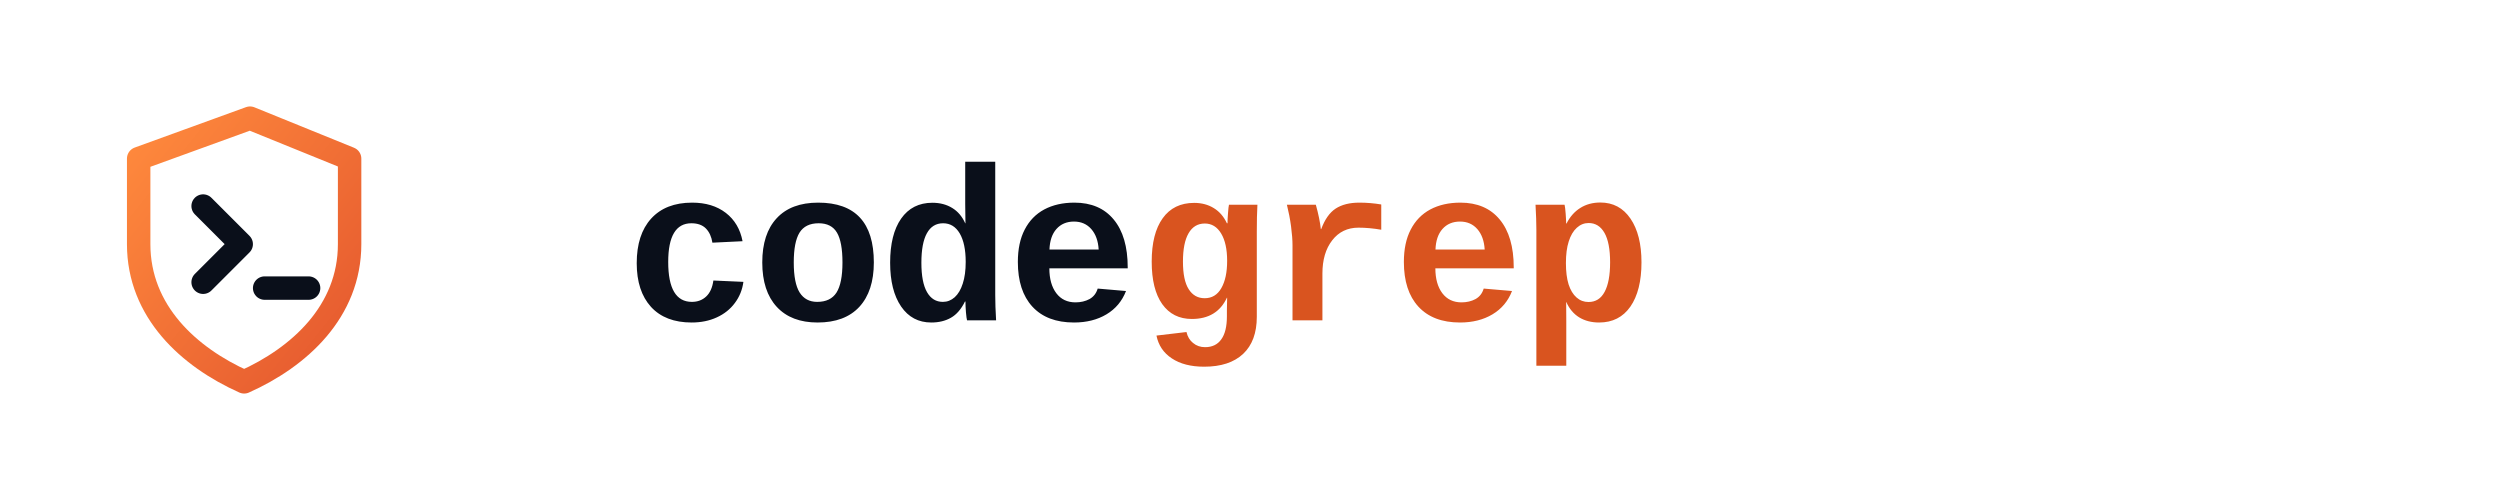
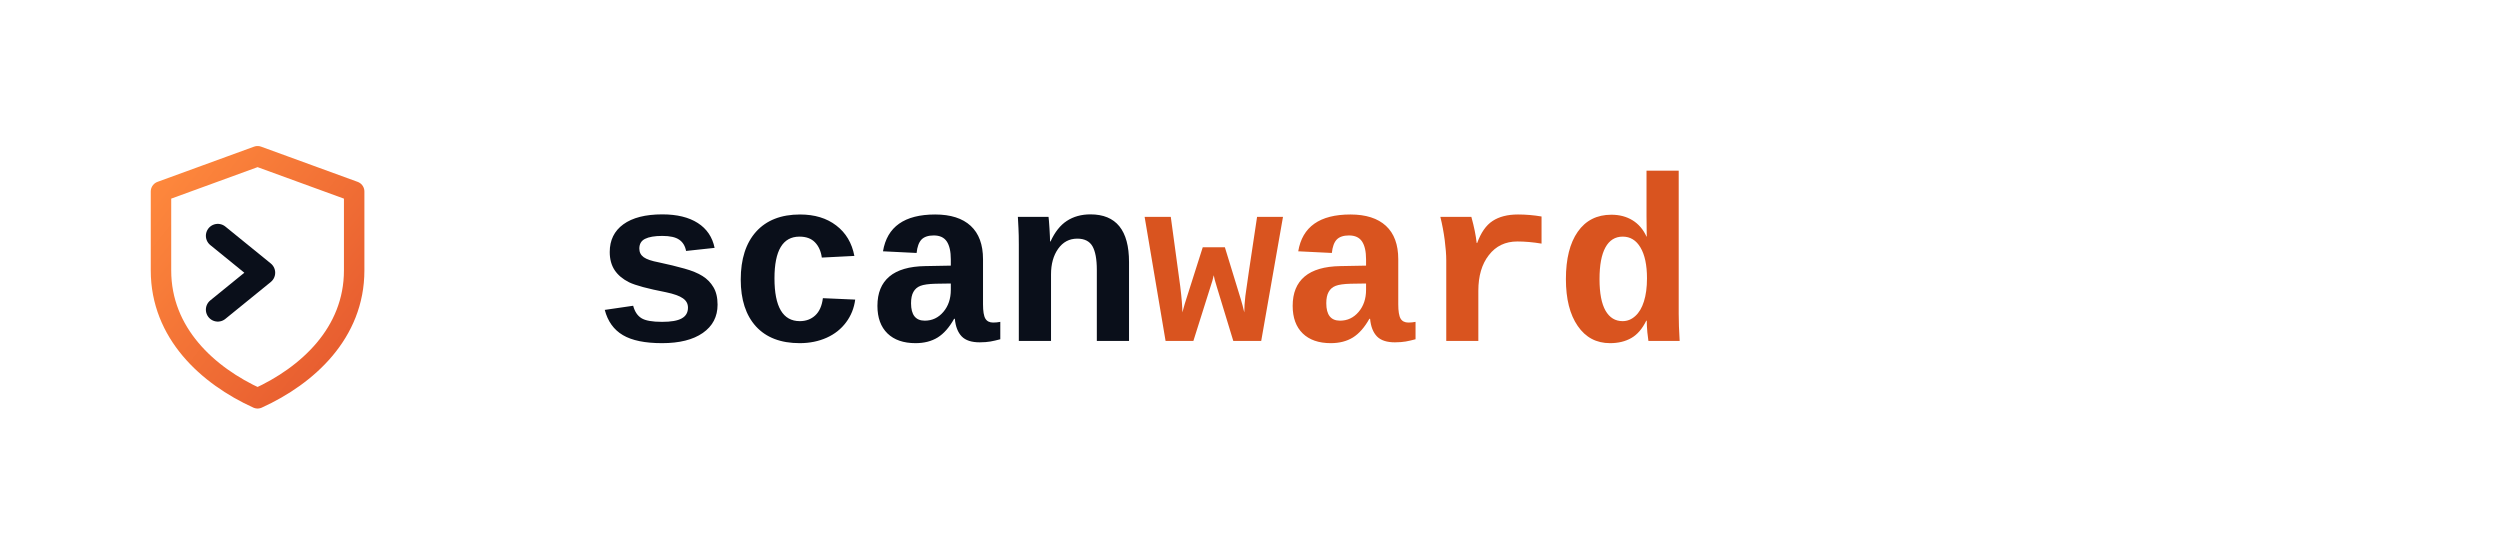
- <svg xmlns="http://www.w3.org/2000/svg" viewBox="0 0 320 64" width="320" height="64" role="img" aria-label="scanward — fast, fully-offline SAST">
+ <svg xmlns="http://www.w3.org/2000/svg" viewBox="0 0 330 72" width="330" height="72" role="img" aria-label="scanward — fast, fully-offline SAST">
  <defs>
-     <linearGradient id="light-accent" x1="0" y1="0" x2="1" y2="1">
+     <linearGradient id="swll-accent" x1="0" y1="0" x2="1" y2="1">
      <stop offset="0" stop-color="#FF8A3D" />
      <stop offset="1" stop-color="#E4572E" />
    </linearGradient>
  </defs>
-   <g transform="translate(8 8) scale(0.75)">
-     <path d="M32 9.5 L49 16.4 v14.6 c0 11.5-8.6 19.3-18 23.5 c-9.4-4.2-18-12-18-23.5 V16.4 z" fill="none" stroke="url(#light-accent)" stroke-width="4" stroke-linejoin="round" />
-     <path d="M24 24.5 L30.5 31 L24 37.5" fill="none" stroke="#0A0F1A" stroke-width="4" stroke-linecap="round" stroke-linejoin="round" />
-     <path d="M34.5 38.5 H42" fill="none" stroke="#0A0F1A" stroke-width="4" stroke-linecap="round" />
+   <g transform="translate(10 12) scale(0.75)">
+     <path d="M32 11.5 L49 17.7 v13.9 c0 11-8.2 18.5-17 22.5 c-8.8-4-17-11.5-17-22.5 V17.7 z" fill="none" stroke="url(#swll-accent)" stroke-width="3.6" stroke-linejoin="round" />
+     <path d="M25 25.5 L33 32 L25 38.5" fill="none" stroke="#0A0F1A" stroke-width="4.2" stroke-linecap="round" stroke-linejoin="round" />
  </g>
-   <g font-family="ui-monospace, SFMono-Regular, 'SF Mono', Menlo, Consolas, 'Liberation Mono', monospace" font-size="28" font-weight="700" letter-spacing="-0.5">
-     <text x="80" y="41" fill="#0A0F1A">code<tspan fill="#D9541F">grep</tspan>
+   <g font-family="ui-monospace, SFMono-Regular, 'SF Mono', Menlo, Consolas, 'Liberation Mono', monospace" font-size="31" font-weight="700" letter-spacing="-0.5">
+     <text x="78" y="45" fill="#0A0F1A">scan<tspan fill="#D9541F">ward</tspan>
    </text>
  </g>
</svg>
